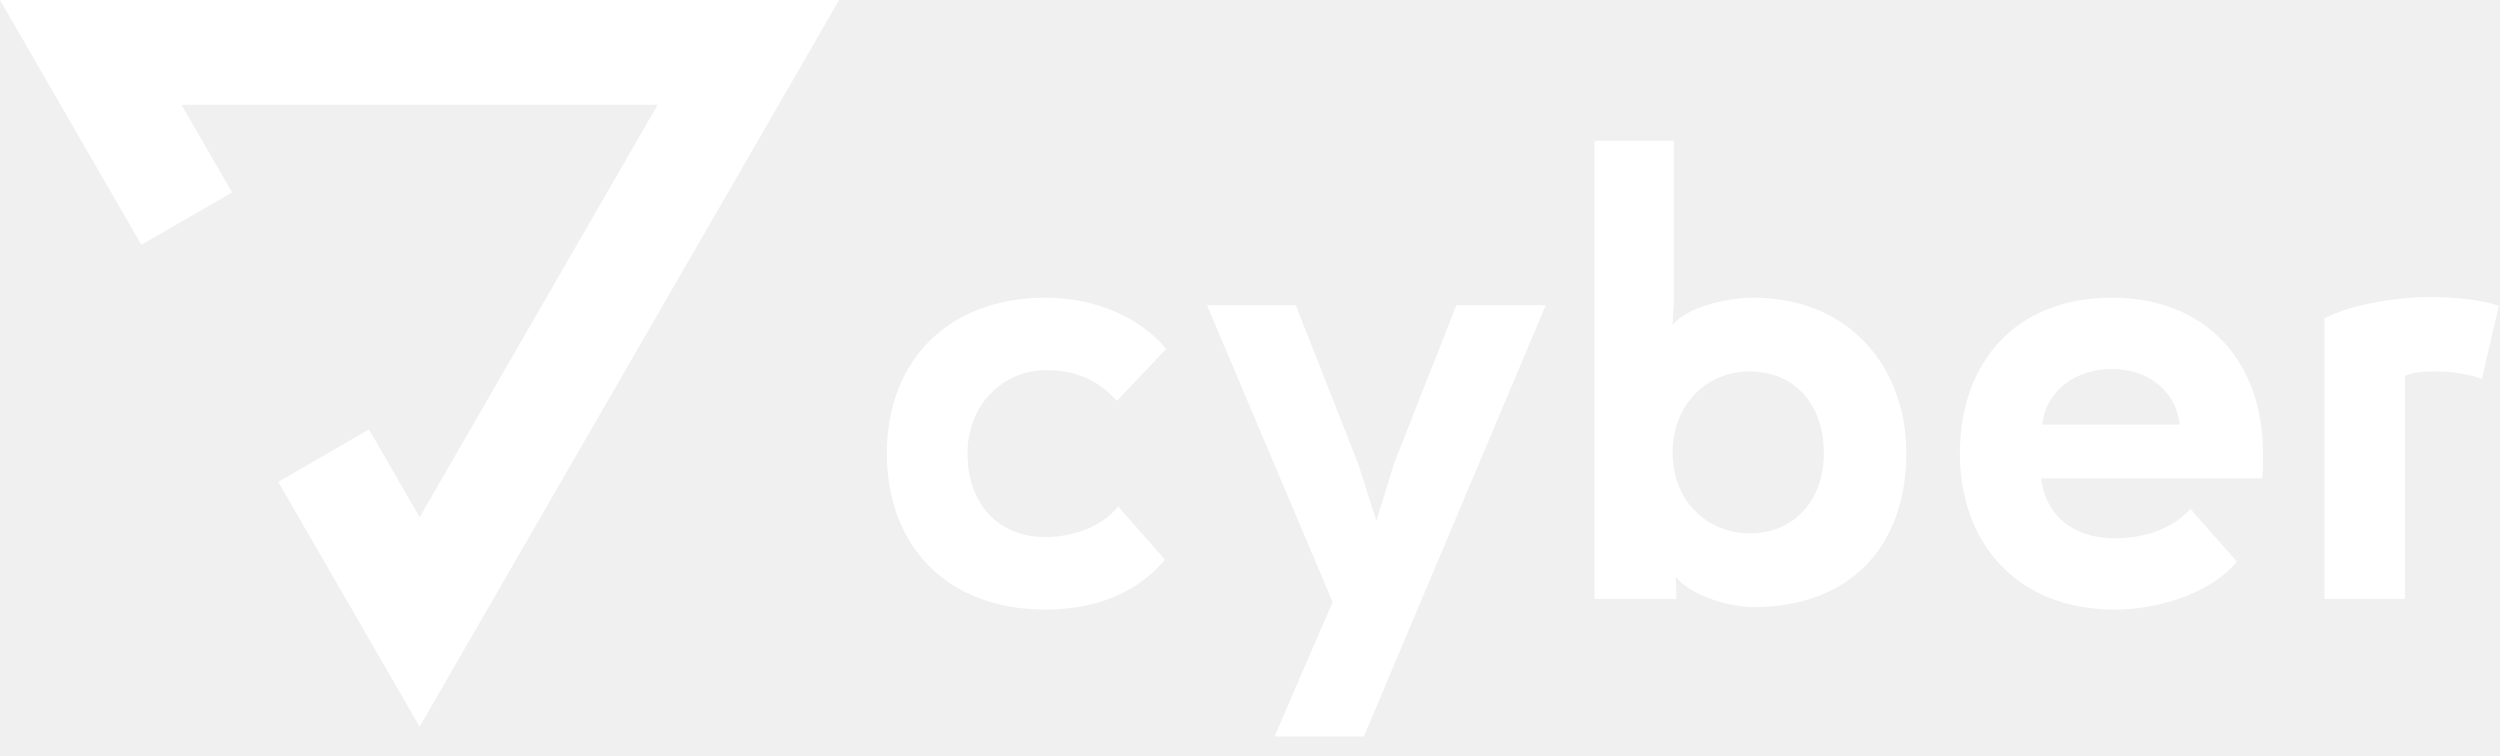
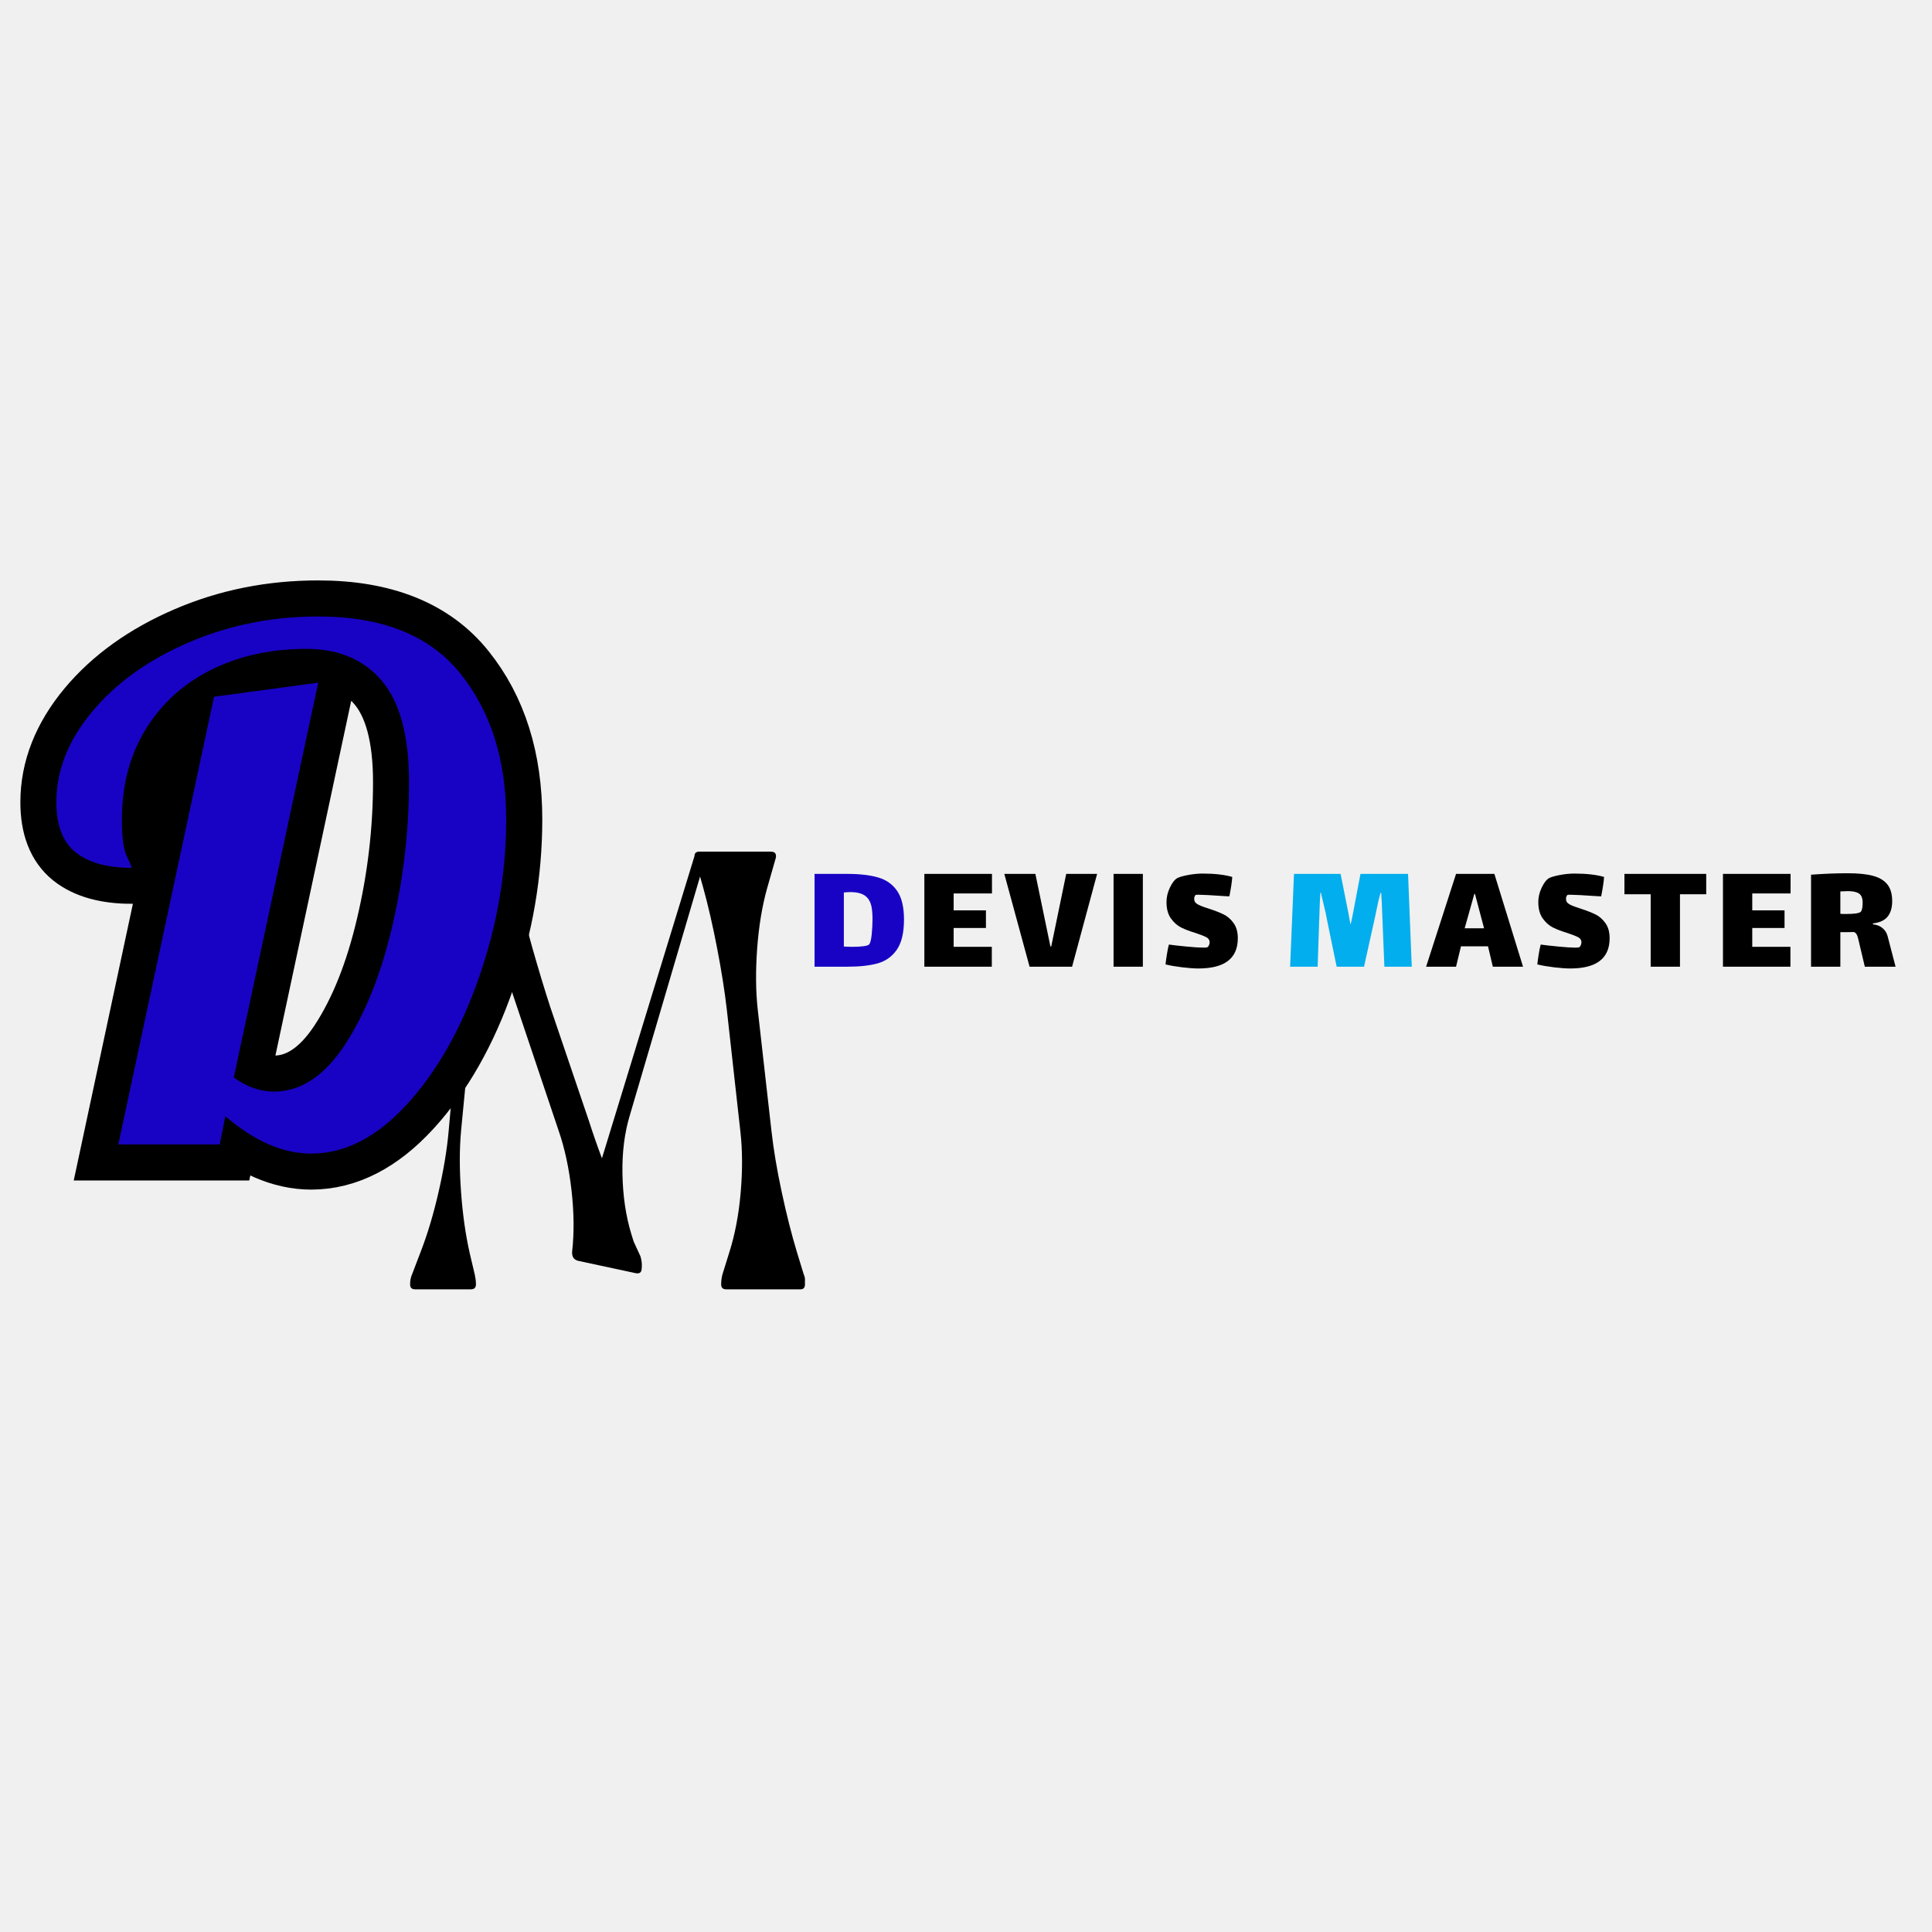
- <svg xmlns="http://www.w3.org/2000/svg" width="96" height="29" viewBox="0 0 96 29" fill="none">
-   <path d="M5.428 9.399L8.912 7.39L6.967 4.024H25.255L16.114 19.862L14.169 16.49L10.686 18.505L16.114 27.904L32.222 0H0L5.428 9.399Z" fill="white" />
-   <path d="M44.736 21.488C43.68 22.76 42.072 23.408 40.152 23.408C36.36 23.408 34.056 20.96 34.056 17.408C34.056 13.88 36.384 11.432 40.152 11.432C41.976 11.432 43.728 12.128 44.784 13.4L42.888 15.392C42.12 14.552 41.28 14.216 40.152 14.216C38.544 14.216 37.152 15.512 37.152 17.408C37.152 19.472 38.448 20.624 40.152 20.624C41.16 20.624 42.312 20.24 42.936 19.448L44.736 21.488Z" fill="white" />
-   <path d="M59.357 11.72L52.373 28.28H48.941L51.173 23.12L46.349 11.72H49.757L52.157 17.816L52.853 20L53.525 17.816L55.925 11.72H59.357Z" fill="white" />
-   <path d="M67.203 14.264C65.475 14.264 64.227 15.584 64.227 17.384C64.227 19.16 65.475 20.48 67.203 20.48C68.883 20.48 70.035 19.232 70.035 17.384C70.035 15.512 68.883 14.264 67.203 14.264ZM61.227 23V5.408H64.275V11.672L64.227 12.488C64.731 11.816 66.267 11.432 67.323 11.432C71.091 11.432 73.203 14.192 73.203 17.384C73.203 20.984 71.043 23.312 67.323 23.312C66.411 23.312 64.947 22.88 64.347 22.16L64.371 22.808V23H61.227Z" fill="white" />
-   <path d="M85.891 21.56C85.003 22.712 82.963 23.408 81.211 23.408C77.395 23.408 75.259 20.792 75.259 17.408C75.259 13.952 77.371 11.432 81.091 11.432C84.787 11.432 86.899 13.952 86.899 17.408C86.899 17.792 86.899 18.032 86.875 18.368H78.379C78.547 19.784 79.603 20.672 81.211 20.672C82.363 20.672 83.443 20.288 84.115 19.544L85.891 21.56ZM78.427 16.304H83.707C83.563 15.032 82.507 14.168 81.091 14.168C79.675 14.168 78.547 15.032 78.427 16.304Z" fill="white" />
-   <path d="M95.305 14.552C94.681 14.336 94.129 14.264 93.481 14.264C93.049 14.264 92.689 14.288 92.353 14.432V23H89.257V12.224C90.193 11.744 91.801 11.408 93.361 11.408C94.033 11.408 95.233 11.48 95.953 11.744L95.305 14.552Z" fill="white" />
+ <svg xmlns="http://www.w3.org/2000/svg" width="500" zoomAndPan="magnify" viewBox="0 0 375 375" height="500" preserveAspectRatio="xMidYMid meet" version="1.0">
+   <defs>
+     <g />
+   </defs>
+   <g fill="#000000" fill-opacity="1">
+     <g transform="translate(74.78769, 250.2563)">
+       <g>
+         <path d="M 17.594 -0.969 C 17.594 -0.32 17.27 0 16.625 0 L 5.781 0 C 5.133 0 4.812 -0.32 4.812 -0.969 C 4.812 -1.688 4.938 -2.328 5.188 -2.891 L 6.984 -7.594 C 8.273 -10.969 9.398 -14.766 10.359 -18.984 C 11.328 -23.203 11.973 -27.117 12.297 -30.734 L 15.672 -68.922 C 15.828 -70.773 15.562 -72.602 14.875 -74.406 C 14.195 -76.219 13.211 -77.766 11.922 -79.047 L 8.078 -82.781 C 7.672 -83.188 7.469 -83.629 7.469 -84.109 C 7.469 -84.672 7.707 -84.953 8.188 -84.953 L 22.531 -84.953 C 23.332 -84.953 23.852 -84.551 24.094 -83.75 L 25.422 -77.969 C 26.305 -74.426 27.348 -70.523 28.547 -66.266 C 29.754 -62.016 30.922 -58.16 32.047 -54.703 L 39.531 -32.656 C 40.25 -30.406 41.086 -27.992 42.047 -25.422 L 60.016 -84.109 C 60.016 -84.672 60.332 -84.953 60.969 -84.953 L 74.828 -84.953 C 75.629 -84.953 75.953 -84.551 75.797 -83.75 L 74.109 -77.844 C 73.141 -74.383 72.492 -70.469 72.172 -66.094 C 71.859 -61.719 71.898 -57.758 72.297 -54.219 L 74.953 -30.734 C 75.348 -27.191 76.008 -23.25 76.938 -18.906 C 77.863 -14.57 78.848 -10.68 79.891 -7.234 L 81.219 -2.891 C 81.375 -2.566 81.453 -2.242 81.453 -1.922 C 81.453 -1.609 81.453 -1.289 81.453 -0.969 C 81.453 -0.32 81.172 0 80.609 0 L 66.156 0 C 65.508 0 65.188 -0.32 65.188 -0.969 C 65.188 -1.289 65.207 -1.609 65.25 -1.922 C 65.289 -2.242 65.352 -2.566 65.438 -2.891 L 66.75 -7.109 C 67.875 -10.641 68.617 -14.555 68.984 -18.859 C 69.348 -23.16 69.328 -27.078 68.922 -30.609 L 66.281 -54.344 C 65.875 -57.875 65.25 -61.828 64.406 -66.203 C 63.562 -70.586 62.66 -74.508 61.703 -77.969 L 61.094 -80.125 L 47.484 -33.859 C 46.43 -30.398 45.945 -26.562 46.031 -22.344 C 46.113 -18.133 46.676 -14.301 47.719 -10.844 L 48.203 -9.281 L 49.531 -6.391 C 49.77 -5.586 49.848 -4.82 49.766 -4.094 C 49.766 -3.289 49.363 -2.973 48.562 -3.141 L 37.359 -5.547 C 36.555 -5.785 36.191 -6.383 36.266 -7.344 C 36.672 -10.957 36.629 -14.914 36.141 -19.219 C 35.66 -23.52 34.82 -27.395 33.625 -30.844 L 23.859 -59.891 C 23.297 -61.66 22.551 -63.469 21.625 -65.312 C 20.707 -67.156 19.688 -68.961 18.562 -70.734 L 14.703 -30.734 C 14.379 -27.191 14.379 -23.234 14.703 -18.859 C 15.023 -14.484 15.586 -10.523 16.391 -6.984 L 17.359 -2.891 C 17.43 -2.566 17.488 -2.242 17.531 -1.922 C 17.57 -1.609 17.594 -1.289 17.594 -0.969 Z M 17.594 -0.969 " />
+       </g>
+     </g>
+   </g>
+   <path stroke-linecap="butt" transform="matrix(0.75, 0, 0, 0.75, -7.089825, 75.88121)" fill="none" stroke-linejoin="miter" d="M 89.979 197.356 C 82.714 197.356 75.318 194.138 67.786 187.705 L 66.318 195.002 L 40.078 195.002 L 64.849 79.143 L 91.802 75.497 L 69.964 177.7 C 73.344 180.132 76.797 181.346 80.328 181.346 C 87.266 181.346 93.37 177.346 98.651 169.335 C 103.927 161.304 108.021 151.101 110.927 138.737 C 113.859 126.346 115.328 113.835 115.328 101.2 C 115.328 89.283 112.984 80.565 108.302 75.049 C 103.615 69.507 97.094 66.731 88.734 66.731 C 79.599 66.731 71.417 68.528 64.182 72.117 C 56.979 75.705 51.312 80.846 47.193 87.549 C 43.073 94.221 41.01 102.049 41.01 111.033 C 41.01 115.507 41.427 118.638 42.255 120.414 C 43.115 122.164 43.547 123.158 43.547 123.393 C 37.229 123.393 32.396 122.059 29.047 119.393 C 25.724 116.726 24.062 112.408 24.062 106.45 C 24.062 98.205 27.151 90.382 33.318 82.966 C 39.51 75.554 47.802 69.612 58.177 65.132 C 68.583 60.627 79.792 58.372 91.802 58.372 C 108.432 58.372 120.693 63.294 128.583 73.138 C 136.5 82.981 140.458 95.554 140.458 110.851 C 140.458 124.7 138.115 138.341 133.427 151.768 C 128.776 165.174 122.547 176.127 114.75 184.638 C 106.979 193.117 98.724 197.356 89.979 197.356 Z M 89.979 197.356 " stroke="#000000" stroke-width="18.673" stroke-opacity="1" stroke-miterlimit="4" />
+   <g fill="#1803c4" fill-opacity="1">
+     <g transform="translate(10.12502, 222.1312)">
+       <g>
+         <path d="M 50.281 1.781 C 44.812 1.781 39.254 -0.633 33.609 -5.469 L 32.516 0 L 12.844 0 L 31.422 -86.891 L 51.641 -89.625 L 35.25 -12.984 C 37.801 -11.16 40.395 -10.25 43.031 -10.25 C 48.227 -10.25 52.805 -13.254 56.766 -19.266 C 60.723 -25.273 63.797 -32.926 65.984 -42.219 C 68.172 -51.508 69.266 -60.891 69.266 -70.359 C 69.266 -79.285 67.508 -85.82 64 -89.969 C 60.5 -94.113 55.609 -96.188 49.328 -96.188 C 42.492 -96.188 36.363 -94.844 30.938 -92.156 C 25.52 -89.469 21.266 -85.617 18.172 -80.609 C 15.078 -75.598 13.531 -69.723 13.531 -62.984 C 13.531 -59.609 13.848 -57.258 14.484 -55.938 C 15.117 -54.625 15.438 -53.875 15.438 -53.688 C 10.695 -53.688 7.07 -54.688 4.562 -56.688 C 2.062 -58.695 0.812 -61.938 0.812 -66.406 C 0.812 -72.594 3.133 -78.461 7.781 -84.016 C 12.426 -89.578 18.645 -94.039 26.438 -97.406 C 34.227 -100.781 42.629 -102.469 51.641 -102.469 C 64.117 -102.469 73.316 -98.773 79.234 -91.391 C 85.16 -84.016 88.125 -74.594 88.125 -63.125 C 88.125 -52.738 86.367 -42.508 82.859 -32.438 C 79.359 -22.375 74.691 -14.156 68.859 -7.781 C 63.023 -1.406 56.832 1.781 50.281 1.781 Z M 50.281 1.781 " />
+       </g>
+     </g>
+   </g>
+   <g fill="#1803c4" fill-opacity="1">
+     <g transform="translate(156.5254, 187.6366)">
+       <g>
+         <path d="M 7.906 -18.016 C 10.363 -18.016 12.379 -17.781 13.953 -17.312 C 15.523 -16.852 16.75 -15.977 17.625 -14.688 C 18.5 -13.406 18.938 -11.566 18.938 -9.172 C 18.938 -6.598 18.473 -4.641 17.547 -3.297 C 16.617 -1.961 15.375 -1.078 13.812 -0.641 C 12.25 -0.211 10.281 0 7.906 0 L 1.578 0 L 1.578 -18.016 Z M 12.141 -4.297 C 12.391 -4.547 12.566 -5.195 12.672 -6.25 C 12.773 -7.312 12.828 -8.285 12.828 -9.172 C 12.828 -10.285 12.75 -11.172 12.594 -11.828 C 12.438 -12.492 12.16 -13.031 11.766 -13.438 C 11.129 -14.133 10.039 -14.484 8.5 -14.484 C 8.227 -14.484 7.816 -14.457 7.266 -14.406 L 7.266 -3.922 C 7.629 -3.879 8.191 -3.859 8.953 -3.859 C 9.723 -3.859 10.41 -3.895 11.016 -3.969 C 11.617 -4.039 11.992 -4.148 12.141 -4.297 Z M 12.141 -4.297 " />
+       </g>
+     </g>
+   </g>
+   <g fill="#000000" fill-opacity="1">
+     <g transform="translate(177.9941, 187.6366)">
+       <g>
+         <path d="M 1.422 -18.016 L 14.547 -18.016 L 14.547 -14.219 L 7.109 -14.219 L 7.109 -10.938 L 13.375 -10.938 L 13.375 -7.516 L 7.109 -7.516 L 7.109 -3.859 L 14.516 -3.859 L 14.516 0 L 1.422 0 Z M 1.422 -18.016 " />
+       </g>
+     </g>
+   </g>
+   <g fill="#000000" fill-opacity="1">
+     <g transform="translate(194.9353, 187.6366)">
+       <g>
+         <path d="M 12.016 -18.016 L 18.016 -18.016 L 13.156 0 L 4.906 0 L 0 -18.016 L 6.031 -18.016 L 8.953 -3.922 L 9.109 -3.922 Z M 12.016 -18.016 " />
+       </g>
+     </g>
+   </g>
+   <g fill="#000000" fill-opacity="1">
+     <g transform="translate(214.5313, 187.6366)">
+       <g>
+         <path d="M 1.609 -18.016 L 7.297 -18.016 L 7.297 0 L 1.609 0 Z M 1.609 -18.016 " />
+       </g>
+     </g>
+   </g>
+   <g fill="#000000" fill-opacity="1">
+     <g transform="translate(225.025, 187.6366)">
+       <g>
+         <path d="M 6.766 -13.156 C 6.766 -12.707 6.988 -12.359 7.438 -12.109 C 7.895 -11.859 8.609 -11.582 9.578 -11.281 C 10.734 -10.906 11.688 -10.535 12.438 -10.172 C 13.188 -9.816 13.836 -9.258 14.391 -8.5 C 14.953 -7.738 15.234 -6.75 15.234 -5.531 C 15.234 -1.613 12.688 0.344 7.594 0.344 C 6.75 0.344 5.719 0.27 4.5 0.125 C 3.289 -0.02 2.191 -0.207 1.203 -0.438 C 1.242 -0.883 1.332 -1.535 1.469 -2.391 C 1.602 -3.242 1.734 -3.879 1.859 -4.297 C 2.598 -4.191 3.707 -4.066 5.188 -3.922 C 6.676 -3.773 7.801 -3.703 8.562 -3.703 C 9.008 -3.703 9.273 -3.734 9.359 -3.797 C 9.484 -3.879 9.582 -4.02 9.656 -4.219 C 9.727 -4.414 9.766 -4.586 9.766 -4.734 C 9.766 -5.16 9.562 -5.484 9.156 -5.703 C 8.758 -5.922 8.078 -6.191 7.109 -6.516 C 5.953 -6.867 4.992 -7.234 4.234 -7.609 C 3.473 -7.992 2.805 -8.586 2.234 -9.391 C 1.672 -10.191 1.391 -11.242 1.391 -12.547 C 1.391 -13.473 1.598 -14.383 2.016 -15.281 C 2.441 -16.176 2.875 -16.781 3.312 -17.094 C 3.656 -17.332 4.352 -17.555 5.406 -17.766 C 6.457 -17.973 7.445 -18.078 8.375 -18.078 C 10.738 -18.078 12.664 -17.859 14.156 -17.422 C 14.133 -16.992 14.066 -16.41 13.953 -15.672 C 13.836 -14.941 13.719 -14.27 13.594 -13.656 L 12.859 -13.688 C 10.117 -13.875 8.375 -13.969 7.625 -13.969 C 7.301 -13.969 7.117 -13.957 7.078 -13.938 C 6.992 -13.895 6.922 -13.801 6.859 -13.656 C 6.797 -13.508 6.766 -13.344 6.766 -13.156 Z M 6.766 -13.156 " />
+       </g>
+     </g>
+   </g>
+   <g fill="#000000" fill-opacity="1">
+     <g transform="translate(242.8827, 187.6366)">
+       <g />
+     </g>
+   </g>
+   <g fill="#02aeed" fill-opacity="1">
+     <g transform="translate(249.209, 187.6366)">
+       <g>
+         <path d="M 24.812 0 L 19.5 0 L 19.094 -9.922 C 19.031 -11.879 18.957 -13.363 18.875 -14.375 L 18.781 -14.375 C 18.52 -13.582 18.223 -12.344 17.891 -10.656 L 17.734 -9.859 L 15.547 0 L 10.234 0 L 8.406 -8.875 L 8.094 -10.469 C 7.645 -12.426 7.336 -13.727 7.172 -14.375 L 7.078 -14.375 C 6.992 -13.32 6.922 -11.609 6.859 -9.234 C 6.836 -9.086 6.828 -8.852 6.828 -8.531 L 6.547 0 L 1.203 0 L 1.953 -18.016 L 11 -18.016 L 12.547 -10.234 L 12.922 -8.156 C 13.098 -8.812 13.258 -9.539 13.406 -10.344 L 14.859 -18.016 L 24.094 -18.016 Z M 24.812 0 " />
+       </g>
+     </g>
+   </g>
+   <g fill="#000000" fill-opacity="1">
+     <g transform="translate(276.8066, 187.6366)">
+       <g>
+         <path d="M 12.016 -3.953 L 6.766 -3.953 L 5.812 0 L 0 0 L 5.812 -18.016 L 13.25 -18.016 L 18.812 0 L 12.953 0 Z M 9.359 -14.125 L 7.484 -7.453 L 11.25 -7.453 L 9.484 -14.125 Z M 9.359 -14.125 " />
+       </g>
+     </g>
+   </g>
+   <g fill="#000000" fill-opacity="1">
+     <g transform="translate(297.1928, 187.6366)">
+       <g>
+         <path d="M 6.766 -13.156 C 6.766 -12.707 6.988 -12.359 7.438 -12.109 C 7.895 -11.859 8.609 -11.582 9.578 -11.281 C 10.734 -10.906 11.688 -10.535 12.438 -10.172 C 13.188 -9.816 13.836 -9.258 14.391 -8.5 C 14.953 -7.738 15.234 -6.75 15.234 -5.531 C 15.234 -1.613 12.688 0.344 7.594 0.344 C 6.75 0.344 5.719 0.27 4.5 0.125 C 3.289 -0.02 2.191 -0.207 1.203 -0.438 C 1.242 -0.883 1.332 -1.535 1.469 -2.391 C 1.602 -3.242 1.734 -3.879 1.859 -4.297 C 2.598 -4.191 3.707 -4.066 5.188 -3.922 C 6.676 -3.773 7.801 -3.703 8.562 -3.703 C 9.008 -3.703 9.273 -3.734 9.359 -3.797 C 9.484 -3.879 9.582 -4.02 9.656 -4.219 C 9.727 -4.414 9.766 -4.586 9.766 -4.734 C 9.766 -5.16 9.562 -5.484 9.156 -5.703 C 8.758 -5.922 8.078 -6.191 7.109 -6.516 C 5.953 -6.867 4.992 -7.234 4.234 -7.609 C 3.473 -7.992 2.805 -8.586 2.234 -9.391 C 1.672 -10.191 1.391 -11.242 1.391 -12.547 C 1.391 -13.473 1.598 -14.383 2.016 -15.281 C 2.441 -16.176 2.875 -16.781 3.312 -17.094 C 3.656 -17.332 4.352 -17.555 5.406 -17.766 C 6.457 -17.973 7.445 -18.078 8.375 -18.078 C 10.738 -18.078 12.664 -17.859 14.156 -17.422 C 14.133 -16.992 14.066 -16.41 13.953 -15.672 C 13.836 -14.941 13.719 -14.27 13.594 -13.656 L 12.859 -13.688 C 10.117 -13.875 8.375 -13.969 7.625 -13.969 C 7.301 -13.969 7.117 -13.957 7.078 -13.938 C 6.992 -13.895 6.922 -13.801 6.859 -13.656 C 6.797 -13.508 6.766 -13.344 6.766 -13.156 Z M 6.766 -13.156 " />
+       </g>
+     </g>
+   </g>
+   <g fill="#000000" fill-opacity="1">
+     <g transform="translate(315.0505, 187.6366)">
+       <g>
+         <path d="M 11.031 0 L 5.344 0 L 5.344 -14.062 L 0.25 -14.062 L 0.25 -18.016 L 16.125 -18.016 L 16.125 -14.062 L 11.031 -14.062 Z M 11.031 0 " />
+       </g>
+     </g>
+   </g>
+   <g fill="#000000" fill-opacity="1">
+     <g transform="translate(333.0031, 187.6366)">
+       <g>
+         <path d="M 1.422 -18.016 L 14.547 -18.016 L 14.547 -14.219 L 7.109 -14.219 L 7.109 -10.938 L 13.375 -10.938 L 13.375 -7.516 L 7.109 -7.516 L 7.109 -3.859 L 14.516 -3.859 L 14.516 0 L 1.422 0 Z M 1.422 -18.016 " />
+       </g>
+     </g>
+   </g>
+   <g fill="#000000" fill-opacity="1">
+     <g transform="translate(349.9443, 187.6366)">
+       <g>
+         <path d="M 17.984 0 L 12.016 0 L 10.938 -4.547 C 10.895 -4.711 10.828 -5 10.734 -5.406 C 10.641 -5.82 10.523 -6.129 10.391 -6.328 C 10.266 -6.535 10.086 -6.672 9.859 -6.734 C 9.273 -6.711 8.41 -6.703 7.266 -6.703 L 7.266 0 L 1.578 0 L 1.578 -17.859 C 4.129 -18.047 6.508 -18.141 8.719 -18.141 C 10.727 -18.141 12.352 -17.973 13.594 -17.641 C 14.832 -17.316 15.766 -16.758 16.391 -15.969 C 17.016 -15.188 17.328 -14.109 17.328 -12.734 C 17.328 -11.453 17.031 -10.445 16.438 -9.719 C 15.844 -8.988 14.895 -8.551 13.594 -8.406 L 13.594 -8.219 C 14.332 -8.156 14.945 -7.914 15.438 -7.5 C 15.938 -7.094 16.27 -6.57 16.438 -5.938 Z M 7.266 -10.266 C 7.453 -10.242 7.82 -10.234 8.375 -10.234 C 10 -10.234 10.945 -10.375 11.219 -10.656 C 11.469 -10.906 11.594 -11.492 11.594 -12.422 C 11.594 -13.285 11.363 -13.875 10.906 -14.188 C 10.457 -14.508 9.719 -14.672 8.688 -14.672 C 8.457 -14.672 7.984 -14.648 7.266 -14.609 Z M 7.266 -10.266 " />
+       </g>
+     </g>
+   </g>
</svg>
